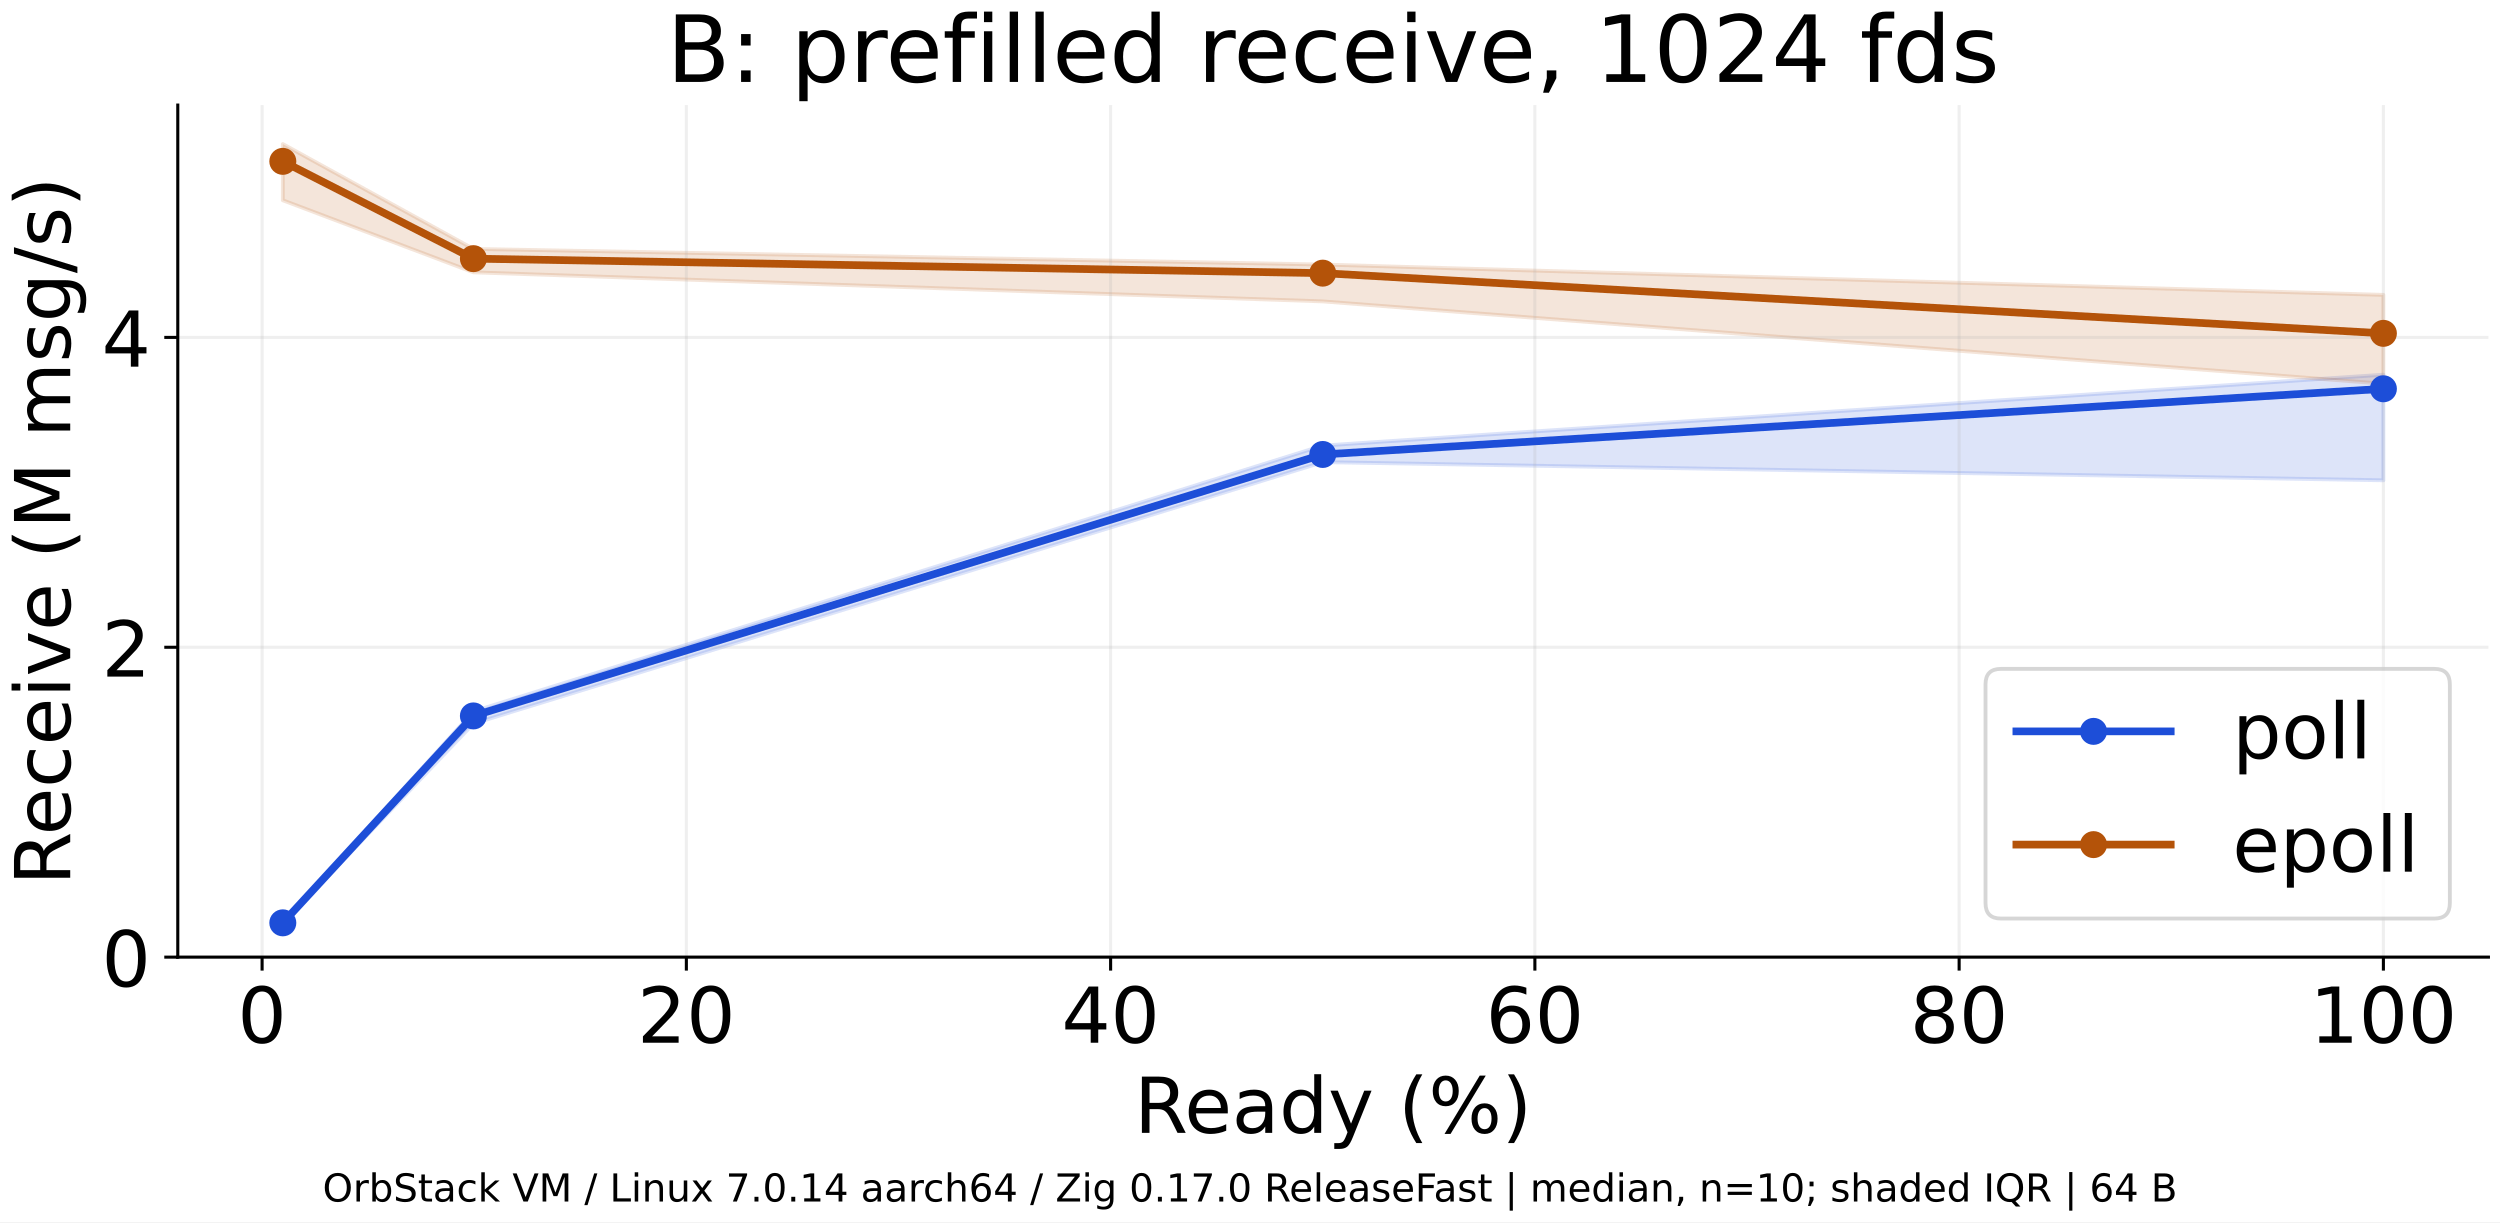
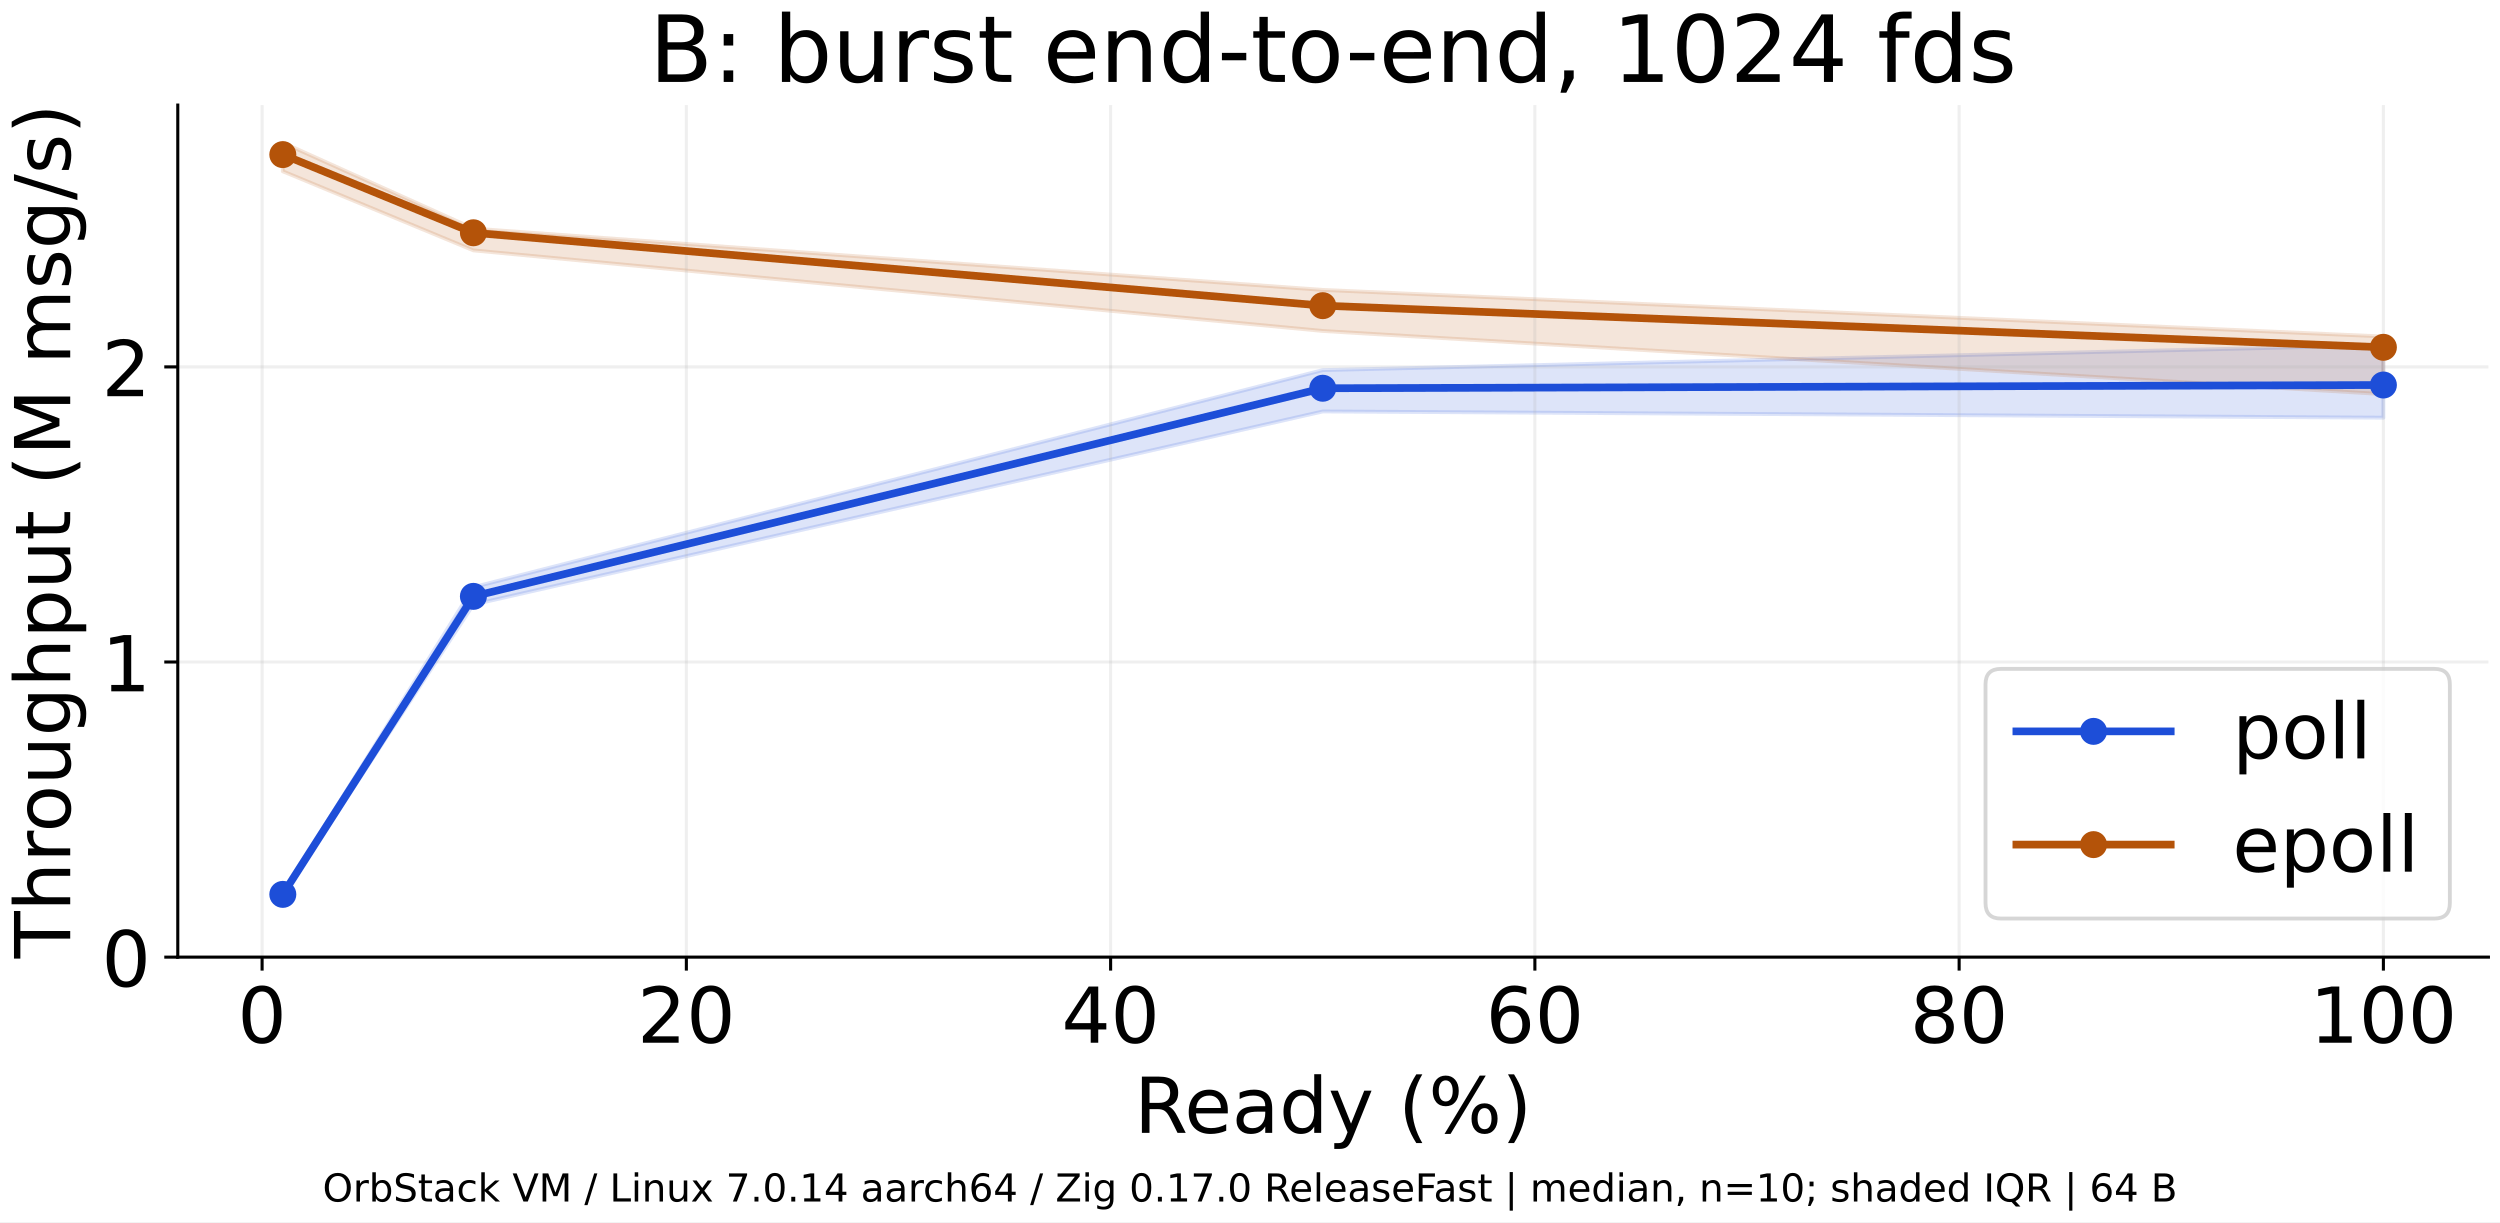
<svg xmlns="http://www.w3.org/2000/svg" xmlns:xlink="http://www.w3.org/1999/xlink" width="648pt" height="316.8pt" viewBox="0 0 648 316.8" version="1.1">
  <defs>
    <style type="text/css">*{stroke-linejoin: round; stroke-linecap: butt}</style>
  </defs>
  <g id="figure_1">
    <g id="patch_1">
-       <path d="M 0 316.8  L 648 316.8  L 648 0  L 0 0  z " style="fill: #ffffff" />
+       <path d="M 0 316.8 L 648 316.8 L 648 0 L 0 0 z " style="fill: #ffffff" />
    </g>
    <g id="axes_1">
      <g id="patch_2">
-         <path d="M 46.081 248.087  L 645 248.087  L 645 27.236  L 46.081 27.236  z " style="fill: #ffffff" />
+         <path d="M 46.081 248.087 L 645 248.087 L 645 27.236 L 46.081 27.236 z " style="fill: #ffffff" />
      </g>
      <g id="FillBetweenPolyCollection_1">
        <defs>
-           <path id="m9540f74c1c" d="M 73.305 -77.738  L 73.305 -77.437  L 122.705 -129.236  L 342.856 -197.014  L 617.776 -192.307  L 617.776 -219.68  L 617.776 -219.68  L 342.856 -201.307  L 122.705 -132.408  L 73.305 -77.738  z " style="stroke: #1d4ed8; stroke-opacity: 0.15" />
-         </defs>
-         <g clip-path="url(#p3b226f4ba9)">
-           <use xlink:href="#m9540f74c1c" x="0" y="316.8" style="fill: #1d4ed8; fill-opacity: 0.15; stroke: #1d4ed8; stroke-opacity: 0.15" />
+           <path id="me74ed91100" d="M 73.305 -85.401 L 73.305 -84.657 L 122.705 -160.113 L 342.856 -210.151 L 617.776 -208.536 L 617.776 -227.322 L 617.776 -227.322 L 342.856 -220.871 L 122.705 -164.609 L 73.305 -85.401 z " style="stroke: #1d4ed8; stroke-opacity: 0.15" />
+         </defs>
+         <g clip-path="url(#p596b7346ef)">
+           <use xlink:href="#me74ed91100" x="0" y="316.8" style="fill: #1d4ed8; fill-opacity: 0.15; stroke: #1d4ed8; stroke-opacity: 0.15" />
        </g>
      </g>
      <g id="FillBetweenPolyCollection_2">
        <defs>
-           <path id="m1e09841670" d="M 73.305 -279.462  L 73.305 -264.886  L 122.705 -246.209  L 342.856 -238.677  L 617.776 -217.333  L 617.776 -240.362  L 617.776 -240.362  L 342.856 -248.23  L 122.705 -252.279  L 73.305 -279.462  z " style="stroke: #b45309; stroke-opacity: 0.15" />
-         </defs>
-         <g clip-path="url(#p3b226f4ba9)">
-           <use xlink:href="#m1e09841670" x="0" y="316.8" style="fill: #b45309; fill-opacity: 0.15; stroke: #b45309; stroke-opacity: 0.15" />
+           <path id="m0a38b552c0" d="M 73.305 -279.806 L 73.305 -272.393 L 122.705 -251.901 L 342.856 -231.01 L 617.776 -214.637 L 617.776 -229.582 L 617.776 -229.582 L 342.856 -241.652 L 122.705 -257.555 L 73.305 -279.806 z " style="stroke: #b45309; stroke-opacity: 0.15" />
+         </defs>
+         <g clip-path="url(#p596b7346ef)">
+           <use xlink:href="#m0a38b552c0" x="0" y="316.8" style="fill: #b45309; fill-opacity: 0.15; stroke: #b45309; stroke-opacity: 0.15" />
        </g>
      </g>
      <g id="matplotlib.axis_1">
        <g id="xtick_1">
          <g id="line2d_1">
-             <path d="M 67.936 248.087  L 67.936 27.236  " clip-path="url(#p3b226f4ba9)" style="fill: none; stroke: #b0b0b0; stroke-opacity: 0.2; stroke-width: 0.8; stroke-linecap: square" />
+             <path d="M 67.936 248.087 L 67.936 27.236 " clip-path="url(#p596b7346ef)" style="fill: none; stroke: #b0b0b0; stroke-opacity: 0.2; stroke-width: 0.8; stroke-linecap: square" />
          </g>
          <g id="line2d_2">
            <defs>
-               <path id="m1c0c20603c" d="M 0 0  L 0 3.5  " style="stroke: #000000; stroke-width: 0.8" />
+               <path id="mddc201519e" d="M 0 0 L 0 3.5 " style="stroke: #000000; stroke-width: 0.8" />
            </defs>
            <g>
-               <use xlink:href="#m1c0c20603c" x="67.936" y="248.087" style="stroke: #000000; stroke-width: 0.8" />
+               <use xlink:href="#mddc201519e" x="67.936" y="248.087" style="stroke: #000000; stroke-width: 0.8" />
            </g>
          </g>
          <g id="text_1">
            <text style="font-size: 20px; font-family: 'DejaVu Sans'; text-anchor: middle" x="67.936" y="270.284" transform="rotate(-0 67.93551 270.2837)">0</text>
          </g>
        </g>
        <g id="xtick_2">
          <g id="line2d_3">
-             <path d="M 177.904 248.087  L 177.904 27.236  " clip-path="url(#p3b226f4ba9)" style="fill: none; stroke: #b0b0b0; stroke-opacity: 0.2; stroke-width: 0.8; stroke-linecap: square" />
+             <path d="M 177.904 248.087 L 177.904 27.236 " clip-path="url(#p596b7346ef)" style="fill: none; stroke: #b0b0b0; stroke-opacity: 0.2; stroke-width: 0.8; stroke-linecap: square" />
          </g>
          <g id="line2d_4">
            <g>
-               <use xlink:href="#m1c0c20603c" x="177.904" y="248.087" style="stroke: #000000; stroke-width: 0.8" />
+               <use xlink:href="#mddc201519e" x="177.904" y="248.087" style="stroke: #000000; stroke-width: 0.8" />
            </g>
          </g>
          <g id="text_2">
            <text style="font-size: 20px; font-family: 'DejaVu Sans'; text-anchor: middle" x="177.904" y="270.284" transform="rotate(-0 177.9036 270.2837)">20</text>
          </g>
        </g>
        <g id="xtick_3">
          <g id="line2d_5">
-             <path d="M 287.872 248.087  L 287.872 27.236  " clip-path="url(#p3b226f4ba9)" style="fill: none; stroke: #b0b0b0; stroke-opacity: 0.2; stroke-width: 0.8; stroke-linecap: square" />
+             <path d="M 287.872 248.087 L 287.872 27.236 " clip-path="url(#p596b7346ef)" style="fill: none; stroke: #b0b0b0; stroke-opacity: 0.2; stroke-width: 0.8; stroke-linecap: square" />
          </g>
          <g id="line2d_6">
            <g>
-               <use xlink:href="#m1c0c20603c" x="287.872" y="248.087" style="stroke: #000000; stroke-width: 0.8" />
+               <use xlink:href="#mddc201519e" x="287.872" y="248.087" style="stroke: #000000; stroke-width: 0.8" />
            </g>
          </g>
          <g id="text_3">
            <text style="font-size: 20px; font-family: 'DejaVu Sans'; text-anchor: middle" x="287.872" y="270.284" transform="rotate(-0 287.8718 270.2837)">40</text>
          </g>
        </g>
        <g id="xtick_4">
          <g id="line2d_7">
-             <path d="M 397.84 248.087  L 397.84 27.236  " clip-path="url(#p3b226f4ba9)" style="fill: none; stroke: #b0b0b0; stroke-opacity: 0.2; stroke-width: 0.8; stroke-linecap: square" />
+             <path d="M 397.84 248.087 L 397.84 27.236 " clip-path="url(#p596b7346ef)" style="fill: none; stroke: #b0b0b0; stroke-opacity: 0.2; stroke-width: 0.8; stroke-linecap: square" />
          </g>
          <g id="line2d_8">
            <g>
-               <use xlink:href="#m1c0c20603c" x="397.84" y="248.087" style="stroke: #000000; stroke-width: 0.8" />
+               <use xlink:href="#mddc201519e" x="397.84" y="248.087" style="stroke: #000000; stroke-width: 0.8" />
            </g>
          </g>
          <g id="text_4">
            <text style="font-size: 20px; font-family: 'DejaVu Sans'; text-anchor: middle" x="397.84" y="270.284" transform="rotate(-0 397.8399 270.2837)">60</text>
          </g>
        </g>
        <g id="xtick_5">
          <g id="line2d_9">
-             <path d="M 507.808 248.087  L 507.808 27.236  " clip-path="url(#p3b226f4ba9)" style="fill: none; stroke: #b0b0b0; stroke-opacity: 0.2; stroke-width: 0.8; stroke-linecap: square" />
+             <path d="M 507.808 248.087 L 507.808 27.236 " clip-path="url(#p596b7346ef)" style="fill: none; stroke: #b0b0b0; stroke-opacity: 0.2; stroke-width: 0.8; stroke-linecap: square" />
          </g>
          <g id="line2d_10">
            <g>
-               <use xlink:href="#m1c0c20603c" x="507.808" y="248.087" style="stroke: #000000; stroke-width: 0.8" />
+               <use xlink:href="#mddc201519e" x="507.808" y="248.087" style="stroke: #000000; stroke-width: 0.8" />
            </g>
          </g>
          <g id="text_5">
            <text style="font-size: 20px; font-family: 'DejaVu Sans'; text-anchor: middle" x="507.808" y="270.284" transform="rotate(-0 507.8081 270.2837)">80</text>
          </g>
        </g>
        <g id="xtick_6">
          <g id="line2d_11">
-             <path d="M 617.776 248.087  L 617.776 27.236  " clip-path="url(#p3b226f4ba9)" style="fill: none; stroke: #b0b0b0; stroke-opacity: 0.2; stroke-width: 0.8; stroke-linecap: square" />
+             <path d="M 617.776 248.087 L 617.776 27.236 " clip-path="url(#p596b7346ef)" style="fill: none; stroke: #b0b0b0; stroke-opacity: 0.2; stroke-width: 0.8; stroke-linecap: square" />
          </g>
          <g id="line2d_12">
            <g>
-               <use xlink:href="#m1c0c20603c" x="617.776" y="248.087" style="stroke: #000000; stroke-width: 0.8" />
+               <use xlink:href="#mddc201519e" x="617.776" y="248.087" style="stroke: #000000; stroke-width: 0.8" />
            </g>
          </g>
          <g id="text_6">
            <text style="font-size: 20px; font-family: 'DejaVu Sans'; text-anchor: middle" x="617.776" y="270.284" transform="rotate(-0 617.7762 270.2837)">100</text>
          </g>
        </g>
        <g id="text_7">
          <text style="font-size: 20px; font-family: 'DejaVu Sans'; text-anchor: middle" x="345.541" y="293.64" transform="rotate(-0 345.5406 293.6399)">Ready (%)</text>
        </g>
      </g>
      <g id="matplotlib.axis_2">
        <g id="ytick_1">
          <g id="line2d_13">
-             <path d="M 46.081 248.087  L 645 248.087  " clip-path="url(#p3b226f4ba9)" style="fill: none; stroke: #b0b0b0; stroke-opacity: 0.2; stroke-width: 0.8; stroke-linecap: square" />
+             <path d="M 46.081 248.087 L 645 248.087 " clip-path="url(#p596b7346ef)" style="fill: none; stroke: #b0b0b0; stroke-opacity: 0.2; stroke-width: 0.8; stroke-linecap: square" />
          </g>
          <g id="line2d_14">
            <defs>
-               <path id="m403c6ea820" d="M 0 0  L -3.5 0  " style="stroke: #000000; stroke-width: 0.8" />
+               <path id="m499d7d12dc" d="M 0 0 L -3.5 0 " style="stroke: #000000; stroke-width: 0.8" />
            </defs>
            <g>
-               <use xlink:href="#m403c6ea820" x="46.081" y="248.087" style="stroke: #000000; stroke-width: 0.8" />
+               <use xlink:href="#m499d7d12dc" x="46.081" y="248.087" style="stroke: #000000; stroke-width: 0.8" />
            </g>
          </g>
          <g id="text_8">
            <text style="font-size: 20px; font-family: 'DejaVu Sans'; text-anchor: end" x="39.081" y="255.685" transform="rotate(-0 39.08149 255.6852)">0</text>
          </g>
        </g>
        <g id="ytick_2">
          <g id="line2d_15">
-             <path d="M 46.081 167.769  L 645 167.769  " clip-path="url(#p3b226f4ba9)" style="fill: none; stroke: #b0b0b0; stroke-opacity: 0.2; stroke-width: 0.8; stroke-linecap: square" />
+             <path d="M 46.081 171.592 L 645 171.592 " clip-path="url(#p596b7346ef)" style="fill: none; stroke: #b0b0b0; stroke-opacity: 0.2; stroke-width: 0.8; stroke-linecap: square" />
          </g>
          <g id="line2d_16">
            <g>
-               <use xlink:href="#m403c6ea820" x="46.081" y="167.769" style="stroke: #000000; stroke-width: 0.8" />
+               <use xlink:href="#m499d7d12dc" x="46.081" y="171.592" style="stroke: #000000; stroke-width: 0.8" />
            </g>
          </g>
          <g id="text_9">
-             <text style="font-size: 20px; font-family: 'DejaVu Sans'; text-anchor: end" x="39.081" y="175.367" transform="rotate(-0 39.08149 175.3673)">2</text>
+             <text style="font-size: 20px; font-family: 'DejaVu Sans'; text-anchor: end" x="39.081" y="179.191" transform="rotate(-0 39.08149 179.1909)">1</text>
          </g>
        </g>
        <g id="ytick_3">
          <g id="line2d_17">
-             <path d="M 46.081 87.451  L 645 87.451  " clip-path="url(#p3b226f4ba9)" style="fill: none; stroke: #b0b0b0; stroke-opacity: 0.2; stroke-width: 0.8; stroke-linecap: square" />
+             <path d="M 46.081 95.098 L 645 95.098 " clip-path="url(#p596b7346ef)" style="fill: none; stroke: #b0b0b0; stroke-opacity: 0.2; stroke-width: 0.8; stroke-linecap: square" />
          </g>
          <g id="line2d_18">
            <g>
-               <use xlink:href="#m403c6ea820" x="46.081" y="87.451" style="stroke: #000000; stroke-width: 0.8" />
+               <use xlink:href="#m499d7d12dc" x="46.081" y="95.098" style="stroke: #000000; stroke-width: 0.8" />
            </g>
          </g>
          <g id="text_10">
-             <text style="font-size: 20px; font-family: 'DejaVu Sans'; text-anchor: end" x="39.081" y="95.049" transform="rotate(-0 39.08149 95.04942)">4</text>
+             <text style="font-size: 20px; font-family: 'DejaVu Sans'; text-anchor: end" x="39.081" y="102.697" transform="rotate(-0 39.08149 102.6965)">2</text>
          </g>
        </g>
        <g id="text_11">
-           <text style="font-size: 20px; font-family: 'DejaVu Sans'; text-anchor: middle" x="18.197" y="137.662" transform="rotate(-90 18.19712 137.6616)">Receive (M msg/s)</text>
+           <text style="font-size: 20px; font-family: 'DejaVu Sans'; text-anchor: middle" x="18.197" y="137.662" transform="rotate(-90 18.19712 137.6616)">Throughput (M msg/s)</text>
        </g>
      </g>
      <g id="line2d_19">
-         <path d="M 73.305 239.199  L 122.705 185.568  L 342.856 117.797  L 617.776 100.774  " clip-path="url(#p3b226f4ba9)" style="fill: none; stroke: #1d4ed8; stroke-width: 2; stroke-linecap: square" />
-         <defs>
-           <path id="m4ed5c4b8fa" d="M 0 3  C 0.796 3 1.559 2.684 2.121 2.121  C 2.684 1.559 3 0.796 3 0  C 3 -0.796 2.684 -1.559 2.121 -2.121  C 1.559 -2.684 0.796 -3 0 -3  C -0.796 -3 -1.559 -2.684 -2.121 -2.121  C -2.684 -1.559 -3 -0.796 -3 0  C -3 0.796 -2.684 1.559 -2.121 2.121  C -1.559 2.684 -0.796 3 0 3  z " style="stroke: #1d4ed8" />
-         </defs>
-         <g clip-path="url(#p3b226f4ba9)">
-           <use xlink:href="#m4ed5c4b8fa" x="73.305" y="239.199" style="fill: #1d4ed8; stroke: #1d4ed8" />
-           <use xlink:href="#m4ed5c4b8fa" x="122.705" y="185.568" style="fill: #1d4ed8; stroke: #1d4ed8" />
-           <use xlink:href="#m4ed5c4b8fa" x="342.856" y="117.797" style="fill: #1d4ed8; stroke: #1d4ed8" />
-           <use xlink:href="#m4ed5c4b8fa" x="617.776" y="100.774" style="fill: #1d4ed8; stroke: #1d4ed8" />
+         <path d="M 73.305 231.823 L 122.705 154.577 L 342.856 100.635 L 617.776 99.797 " clip-path="url(#p596b7346ef)" style="fill: none; stroke: #1d4ed8; stroke-width: 2; stroke-linecap: square" />
+         <defs>
+           <path id="m82962d6462" d="M 0 3 C 0.796 3 1.559 2.684 2.121 2.121 C 2.684 1.559 3 0.796 3 0 C 3 -0.796 2.684 -1.559 2.121 -2.121 C 1.559 -2.684 0.796 -3 0 -3 C -0.796 -3 -1.559 -2.684 -2.121 -2.121 C -2.684 -1.559 -3 -0.796 -3 0 C -3 0.796 -2.684 1.559 -2.121 2.121 C -1.559 2.684 -0.796 3 0 3 z " style="stroke: #1d4ed8" />
+         </defs>
+         <g clip-path="url(#p596b7346ef)">
+           <use xlink:href="#m82962d6462" x="73.305" y="231.823" style="fill: #1d4ed8; stroke: #1d4ed8" />
+           <use xlink:href="#m82962d6462" x="122.705" y="154.577" style="fill: #1d4ed8; stroke: #1d4ed8" />
+           <use xlink:href="#m82962d6462" x="342.856" y="100.635" style="fill: #1d4ed8; stroke: #1d4ed8" />
+           <use xlink:href="#m82962d6462" x="617.776" y="99.797" style="fill: #1d4ed8; stroke: #1d4ed8" />
        </g>
      </g>
      <g id="line2d_20">
-         <path d="M 73.305 41.823  L 122.705 67.042  L 342.856 70.801  L 617.776 86.405  " clip-path="url(#p3b226f4ba9)" style="fill: none; stroke: #b45309; stroke-width: 2; stroke-linecap: square" />
-         <defs>
-           <path id="m47d6141a93" d="M 0 3  C 0.796 3 1.559 2.684 2.121 2.121  C 2.684 1.559 3 0.796 3 0  C 3 -0.796 2.684 -1.559 2.121 -2.121  C 1.559 -2.684 0.796 -3 0 -3  C -0.796 -3 -1.559 -2.684 -2.121 -2.121  C -2.684 -1.559 -3 -0.796 -3 0  C -3 0.796 -2.684 1.559 -2.121 2.121  C -1.559 2.684 -0.796 3 0 3  z " style="stroke: #b45309" />
-         </defs>
-         <g clip-path="url(#p3b226f4ba9)">
-           <use xlink:href="#m47d6141a93" x="73.305" y="41.823" style="fill: #b45309; stroke: #b45309" />
-           <use xlink:href="#m47d6141a93" x="122.705" y="67.042" style="fill: #b45309; stroke: #b45309" />
-           <use xlink:href="#m47d6141a93" x="342.856" y="70.801" style="fill: #b45309; stroke: #b45309" />
-           <use xlink:href="#m47d6141a93" x="617.776" y="86.405" style="fill: #b45309; stroke: #b45309" />
+         <path d="M 73.305 40.074 L 122.705 60.335 L 342.856 79.228 L 617.776 90.023 " clip-path="url(#p596b7346ef)" style="fill: none; stroke: #b45309; stroke-width: 2; stroke-linecap: square" />
+         <defs>
+           <path id="m634ff32013" d="M 0 3 C 0.796 3 1.559 2.684 2.121 2.121 C 2.684 1.559 3 0.796 3 0 C 3 -0.796 2.684 -1.559 2.121 -2.121 C 1.559 -2.684 0.796 -3 0 -3 C -0.796 -3 -1.559 -2.684 -2.121 -2.121 C -2.684 -1.559 -3 -0.796 -3 0 C -3 0.796 -2.684 1.559 -2.121 2.121 C -1.559 2.684 -0.796 3 0 3 z " style="stroke: #b45309" />
+         </defs>
+         <g clip-path="url(#p596b7346ef)">
+           <use xlink:href="#m634ff32013" x="73.305" y="40.074" style="fill: #b45309; stroke: #b45309" />
+           <use xlink:href="#m634ff32013" x="122.705" y="60.335" style="fill: #b45309; stroke: #b45309" />
+           <use xlink:href="#m634ff32013" x="342.856" y="79.228" style="fill: #b45309; stroke: #b45309" />
+           <use xlink:href="#m634ff32013" x="617.776" y="90.023" style="fill: #b45309; stroke: #b45309" />
        </g>
      </g>
      <g id="patch_3">
-         <path d="M 46.081 248.087  L 46.081 27.236  " style="fill: none; stroke: #000000; stroke-width: 0.8; stroke-linejoin: miter; stroke-linecap: square" />
+         <path d="M 46.081 248.087 L 46.081 27.236 " style="fill: none; stroke: #000000; stroke-width: 0.8; stroke-linejoin: miter; stroke-linecap: square" />
      </g>
      <g id="patch_4">
-         <path d="M 46.081 248.087  L 645 248.087  " style="fill: none; stroke: #000000; stroke-width: 0.8; stroke-linejoin: miter; stroke-linecap: square" />
+         <path d="M 46.081 248.087 L 645 248.087 " style="fill: none; stroke: #000000; stroke-width: 0.8; stroke-linejoin: miter; stroke-linecap: square" />
      </g>
      <g id="text_12">
-         <text style="font-size: 24px; font-family: 'DejaVu Sans'; text-anchor: middle" x="345.541" y="21.236" transform="rotate(-0 345.5406 21.23649)">B: prefilled receive, 1024 fds</text>
+         <text style="font-size: 24px; font-family: 'DejaVu Sans'; text-anchor: middle" x="345.541" y="21.236" transform="rotate(-0 345.5406 21.23649)">B: burst end-to-end, 1024 fds</text>
      </g>
      <g id="legend_1">
        <g id="patch_5">
-           <path d="M 518.647 238.087  L 631 238.087  Q 635 238.087 635 234.087  L 635 177.374  Q 635 173.374 631 173.374  L 518.647 173.374  Q 514.647 173.374 514.647 177.374  L 514.647 234.087  Q 514.647 238.087 518.647 238.087  z " style="fill: #ffffff; opacity: 0.8; stroke: #cccccc; stroke-linejoin: miter" />
+           <path d="M 518.647 238.087 L 631 238.087 Q 635 238.087 635 234.087 L 635 177.374 Q 635 173.374 631 173.374 L 518.647 173.374 Q 514.647 173.374 514.647 177.374 L 514.647 234.087 Q 514.647 238.087 518.647 238.087 z " style="fill: #ffffff; opacity: 0.8; stroke: #cccccc; stroke-linejoin: miter" />
        </g>
        <g id="line2d_21">
-           <path d="M 522.647 189.571  L 542.647 189.571  L 562.647 189.571  " style="fill: none; stroke: #1d4ed8; stroke-width: 2; stroke-linecap: square" />
+           <path d="M 522.647 189.571 L 542.647 189.571 L 562.647 189.571 " style="fill: none; stroke: #1d4ed8; stroke-width: 2; stroke-linecap: square" />
          <g>
-             <use xlink:href="#m4ed5c4b8fa" x="542.647" y="189.571" style="fill: #1d4ed8; stroke: #1d4ed8" />
+             <use xlink:href="#m82962d6462" x="542.647" y="189.571" style="fill: #1d4ed8; stroke: #1d4ed8" />
          </g>
        </g>
        <g id="text_13">
          <text style="font-size: 20px; font-family: 'DejaVu Sans'; text-anchor: start" x="578.647" y="196.571" transform="rotate(-0 578.6466 196.5712)">poll</text>
        </g>
        <g id="line2d_22">
-           <path d="M 522.647 218.927  L 542.647 218.927  L 562.647 218.927  " style="fill: none; stroke: #b45309; stroke-width: 2; stroke-linecap: square" />
+           <path d="M 522.647 218.927 L 542.647 218.927 L 562.647 218.927 " style="fill: none; stroke: #b45309; stroke-width: 2; stroke-linecap: square" />
          <g>
-             <use xlink:href="#m47d6141a93" x="542.647" y="218.927" style="fill: #b45309; stroke: #b45309" />
+             <use xlink:href="#m634ff32013" x="542.647" y="218.927" style="fill: #b45309; stroke: #b45309" />
          </g>
        </g>
        <g id="text_14">
          <text style="font-size: 20px; font-family: 'DejaVu Sans'; text-anchor: start" x="578.647" y="225.927" transform="rotate(-0 578.6466 225.9274)">epoll</text>
        </g>
      </g>
    </g>
    <g id="text_15">
      <text style="font-size: 10px; font-family: 'DejaVu Sans'; text-anchor: middle" x="324" y="311.442" transform="rotate(-0 324 311.4419)">OrbStack VM / Linux 7.0.14 aarch64 / Zig 0.17.0 ReleaseFast | median, n=10; shaded IQR | 64 B</text>
    </g>
  </g>
  <defs>
-     <clipPath id="p3b226f4ba9">
+     <clipPath id="p596b7346ef">
      <rect x="46.081" y="27.236" width="598.918" height="220.85" />
    </clipPath>
  </defs>
</svg>
